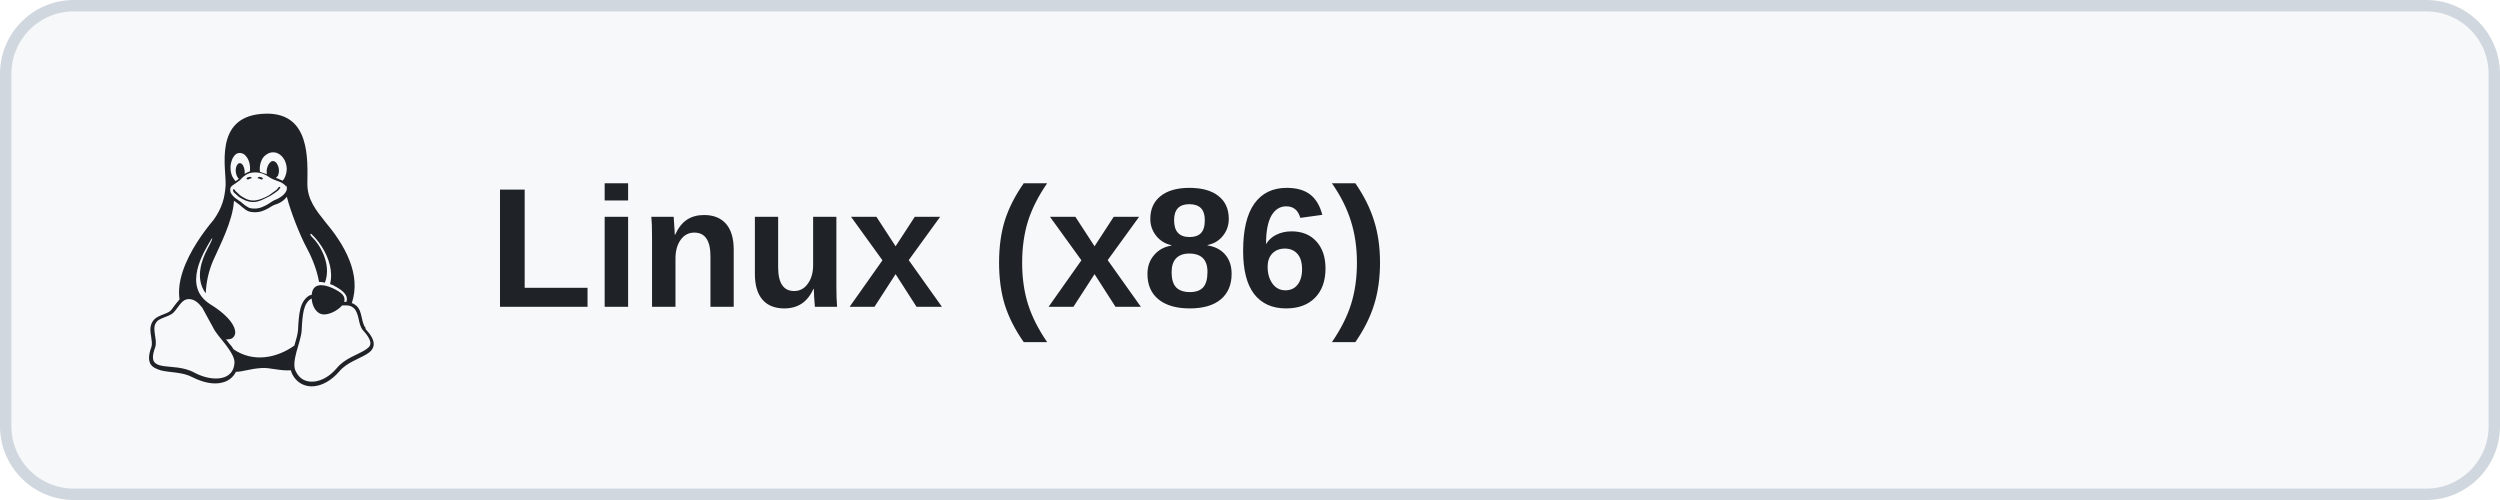
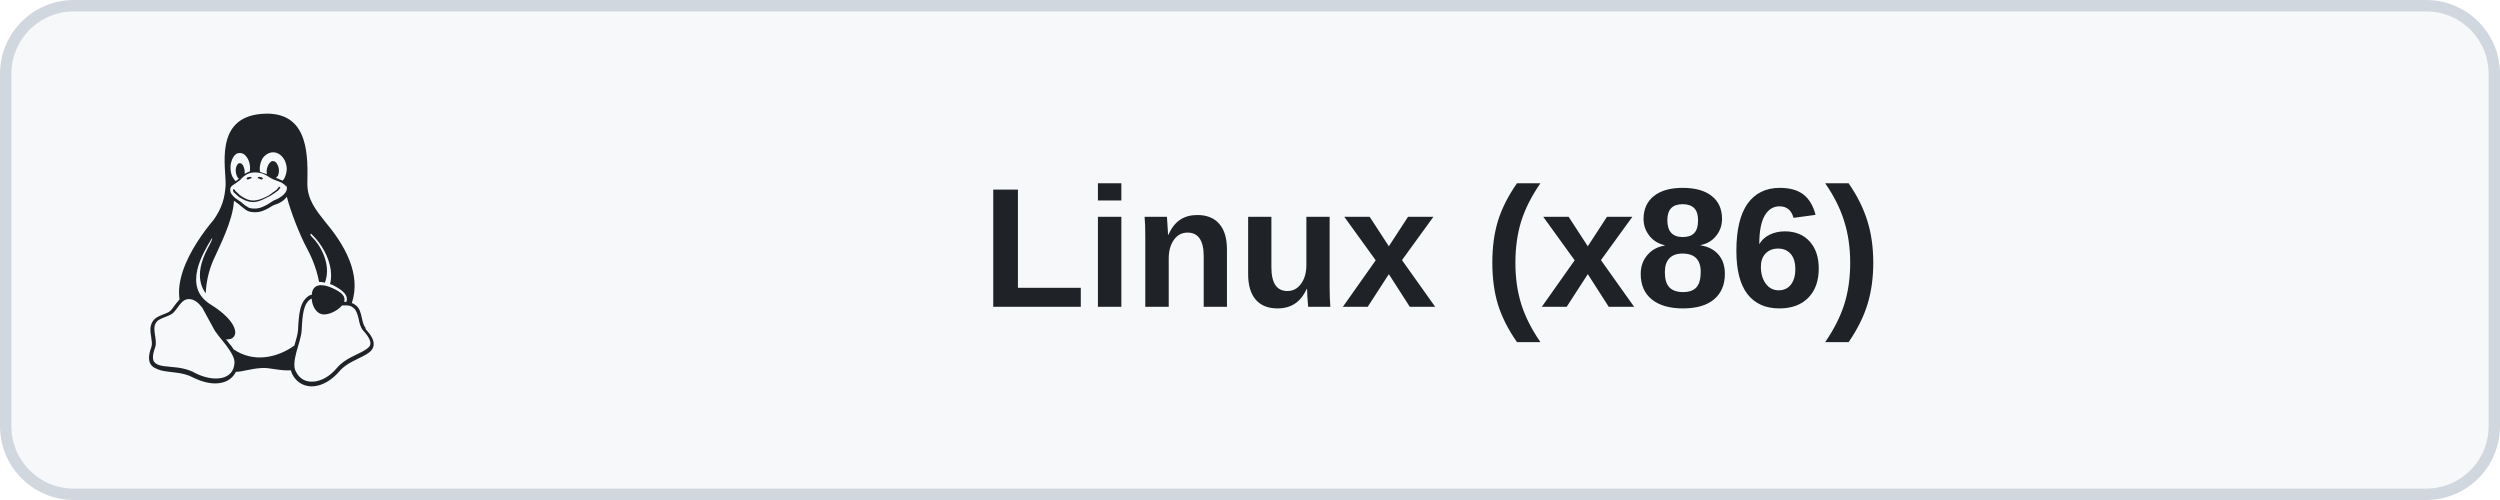
<svg xmlns="http://www.w3.org/2000/svg" width="220" height="44" viewBox="0 0 220 44">
  <rect x=".5" y=".5" width="219" height="43" rx="6" fill="#f6f8fa" stroke="#d0d7de" />
  <path fill="#1f2328" transform="translate(11 10)" d="M12.504 0c-.155 0-.315.008-.48.021-4.226.333-3.105 4.807-3.17 6.298-.076 1.092-.3 1.953-1.05 3.02-.885 1.051-2.127 2.75-2.716 4.521-.278.832-.41 1.684-.287 2.489a.424.424 0 00-.11.135c-.26.268-.45.6-.663.839-.199.199-.485.267-.797.4-.313.136-.658.269-.864.68-.09.189-.136.394-.132.602 0 .199.027.4.055.536.058.399.116.728.04.97-.249.68-.28 1.145-.106 1.484.174.334.535.47.94.601.81.2 1.91.135 2.774.6.926.466 1.866.67 2.616.47.526-.116.97-.464 1.208-.946.587-.003 1.23-.269 2.26-.334.699-.058 1.574.267 2.577.2.025.134.063.198.114.333l.003.003c.391.778 1.113 1.132 1.884 1.071.771-.06 1.592-.536 2.257-1.306.631-.765 1.683-1.084 2.378-1.503.348-.199.629-.469.649-.853.023-.4-.2-.811-.714-1.376v-.097l-.003-.003c-.17-.2-.25-.535-.338-.926-.085-.401-.182-.786-.492-1.046h-.003c-.059-.054-.123-.067-.188-.135a.357.357 0 00-.19-.064c.431-1.278.264-2.55-.173-3.694-.533-1.41-1.465-2.638-2.175-3.483-.796-1.005-1.576-1.957-1.56-3.368.026-2.152.236-6.133-3.544-6.139zm.529 3.405h.013c.213 0 .396.062.584.198.19.135.33.332.438.533.105.259.158.459.166.724 0-.02.006-.04.006-.06v.105a.086.086 0 01-.004-.021l-.004-.024a1.807 1.807 0 01-.15.706.953.953 0 01-.213.335.71.71 0 00-.088-.042c-.104-.045-.198-.064-.284-.133a1.312 1.312 0 00-.22-.066c.05-.06.146-.133.183-.198.053-.128.082-.264.088-.402v-.02a1.21 1.21 0 00-.061-.4c-.045-.134-.101-.2-.183-.333-.084-.066-.167-.132-.267-.132h-.016c-.093 0-.176.03-.262.132a.8.8 0 00-.205.334 1.18 1.18 0 00-.09.4v.019c.002.089.008.179.02.267-.193-.067-.438-.135-.607-.202a1.635 1.635 0 01-.018-.2v-.02a1.772 1.772 0 01.15-.768c.082-.22.232-.406.43-.533a.985.985 0 01.594-.2zm-2.962.059h.036c.142 0 .27.048.399.135.146.129.264.288.344.465.09.199.14.4.153.667v.004c.007.134.006.2-.002.266v.08c-.03.007-.056.018-.083.024-.152.055-.274.135-.393.2.012-.09.013-.18.003-.267v-.015c-.012-.133-.04-.2-.082-.333a.613.613 0 00-.166-.267.248.248 0 00-.183-.064h-.021c-.071.006-.13.04-.186.132a.552.552 0 00-.12.27.944.944 0 00-.023.33v.015c.012.135.037.2.08.334.046.134.098.2.166.268.01.009.02.018.034.024-.07.057-.117.07-.176.136a.304.304 0 01-.131.068 2.62 2.62 0 01-.275-.402 1.772 1.772 0 01-.155-.667 1.759 1.759 0 01.08-.668 1.43 1.43 0 01.283-.535c.128-.133.26-.2.418-.2zm1.37 1.706c.332 0 .733.065 1.216.399.293.2.523.269 1.052.468h.003c.255.136.405.266.478.399v-.131a.571.571 0 01.016.47c-.123.31-.516.643-1.063.842v.002c-.268.135-.501.333-.775.465-.276.135-.588.292-1.012.267a1.139 1.139 0 01-.448-.067 3.566 3.566 0 01-.322-.198c-.195-.135-.363-.332-.612-.465v-.005h-.005c-.4-.246-.616-.512-.686-.71-.07-.268-.005-.47.193-.6.224-.135.38-.271.483-.336.104-.074.143-.102.176-.131h.002v-.003c.169-.202.436-.47.839-.601.139-.036.294-.065.466-.065zm2.8 2.142c.358 1.417 1.196 3.475 1.735 4.473.286.534.855 1.659 1.102 3.024.156-.005.33.018.513.064.646-1.671-.546-3.467-1.089-3.966-.22-.2-.232-.335-.123-.335.59.534 1.365 1.572 1.646 2.757.13.535.16 1.104.021 1.67.067.028.135.06.205.067 1.032.534 1.413.938 1.23 1.537v-.043c-.06-.003-.12 0-.18 0h-.016c.151-.467-.182-.825-1.065-1.224-.915-.4-1.646-.336-1.77.465-.008.043-.013.066-.018.135-.068.023-.139.053-.209.064-.43.268-.662.669-.793 1.187-.13.533-.17 1.156-.205 1.869v.003c-.02.334-.17.838-.319 1.35-1.5 1.072-3.58 1.538-5.348.334a2.645 2.645 0 00-.402-.533 1.45 1.45 0 00-.275-.333c.182 0 .338-.03.465-.067a.615.615 0 00.314-.334c.108-.267 0-.697-.345-1.163-.345-.467-.931-.995-1.788-1.521-.63-.4-.986-.87-1.15-1.396-.165-.534-.143-1.085-.015-1.645.245-1.07.873-2.11 1.274-2.763.107-.065.037.135-.408.974-.396.751-1.14 2.497-.122 3.854a8.123 8.123 0 01.647-2.876c.564-1.278 1.743-3.504 1.836-5.268.048.036.217.135.289.202.218.133.38.333.59.465.21.201.477.335.876.335.039.003.075.006.11.006.412 0 .73-.134.997-.268.29-.134.52-.334.74-.4h.005c.467-.135.835-.402 1.044-.7zm2.185 8.958c.037.6.343 1.245.882 1.377.588.134 1.434-.333 1.791-.765l.211-.01c.315-.007.577.01.847.268l.003.003c.208.199.305.53.391.876.085.4.154.78.409 1.066.486.527.645.906.636 1.14l.003-.007v.018l-.003-.012c-.015.262-.185.396-.498.595-.63.401-1.746.712-2.457 1.57-.618.737-1.37 1.14-2.036 1.191-.664.053-1.237-.2-1.574-.898l-.005-.003c-.21-.4-.12-1.025.056-1.69.176-.668.428-1.344.463-1.897.037-.714.076-1.335.195-1.814.12-.465.308-.797.641-.984l.045-.022zm-10.814.049h.01c.053 0 .105.005.157.014.376.055.706.333 1.023.752l.91 1.664.003.003c.243.533.754 1.064 1.189 1.637.434.598.77 1.131.729 1.57v.006c-.057.744-.48 1.148-1.125 1.294-.645.135-1.52.002-2.395-.464-.968-.536-2.118-.469-2.857-.602-.369-.066-.61-.2-.723-.4-.11-.2-.113-.602.123-1.23v-.004l.002-.003c.117-.334.03-.752-.027-1.118-.055-.401-.083-.71.043-.94.16-.334.396-.4.69-.533.294-.135.64-.202.915-.47h.002v-.002c.256-.268.445-.601.668-.838.19-.201.38-.336.663-.336zm7.159-9.074c-.435.201-.945.535-1.488.535-.542 0-.97-.267-1.28-.466-.154-.134-.28-.268-.373-.335-.164-.134-.144-.333-.074-.333.109.016.129.134.199.2.096.066.215.2.36.333.292.2.68.467 1.167.467.485 0 1.053-.267 1.398-.466.195-.135.445-.334.648-.467.156-.136.149-.267.279-.267.128.016.034.134-.147.332a8.097 8.097 0 01-.69.468zm-1.082-1.583V5.64c-.006-.02.013-.042.029-.05.074-.043.18-.027.26.004.063 0 .16.067.15.135-.006.049-.085.066-.135.066-.055 0-.092-.043-.141-.068-.052-.018-.146-.008-.163-.065zm-.551 0c-.02.058-.113.049-.166.066-.047.025-.086.068-.14.068-.05 0-.13-.02-.136-.068-.01-.066.088-.133.15-.133.08-.031.184-.047.259-.005.019.009.036.03.03.05v.02h.003z" />
-   <text x="43" y="27" fill="#1f2328" font-family="Arial,sans-serif" font-size="15" font-weight="600">Linux (x86)</text>
+   <text x="126" y="27" text-anchor="middle" fill="#1f2328" font-family="Arial,sans-serif" font-size="15" font-weight="600">Linux (x86)</text>
</svg>
